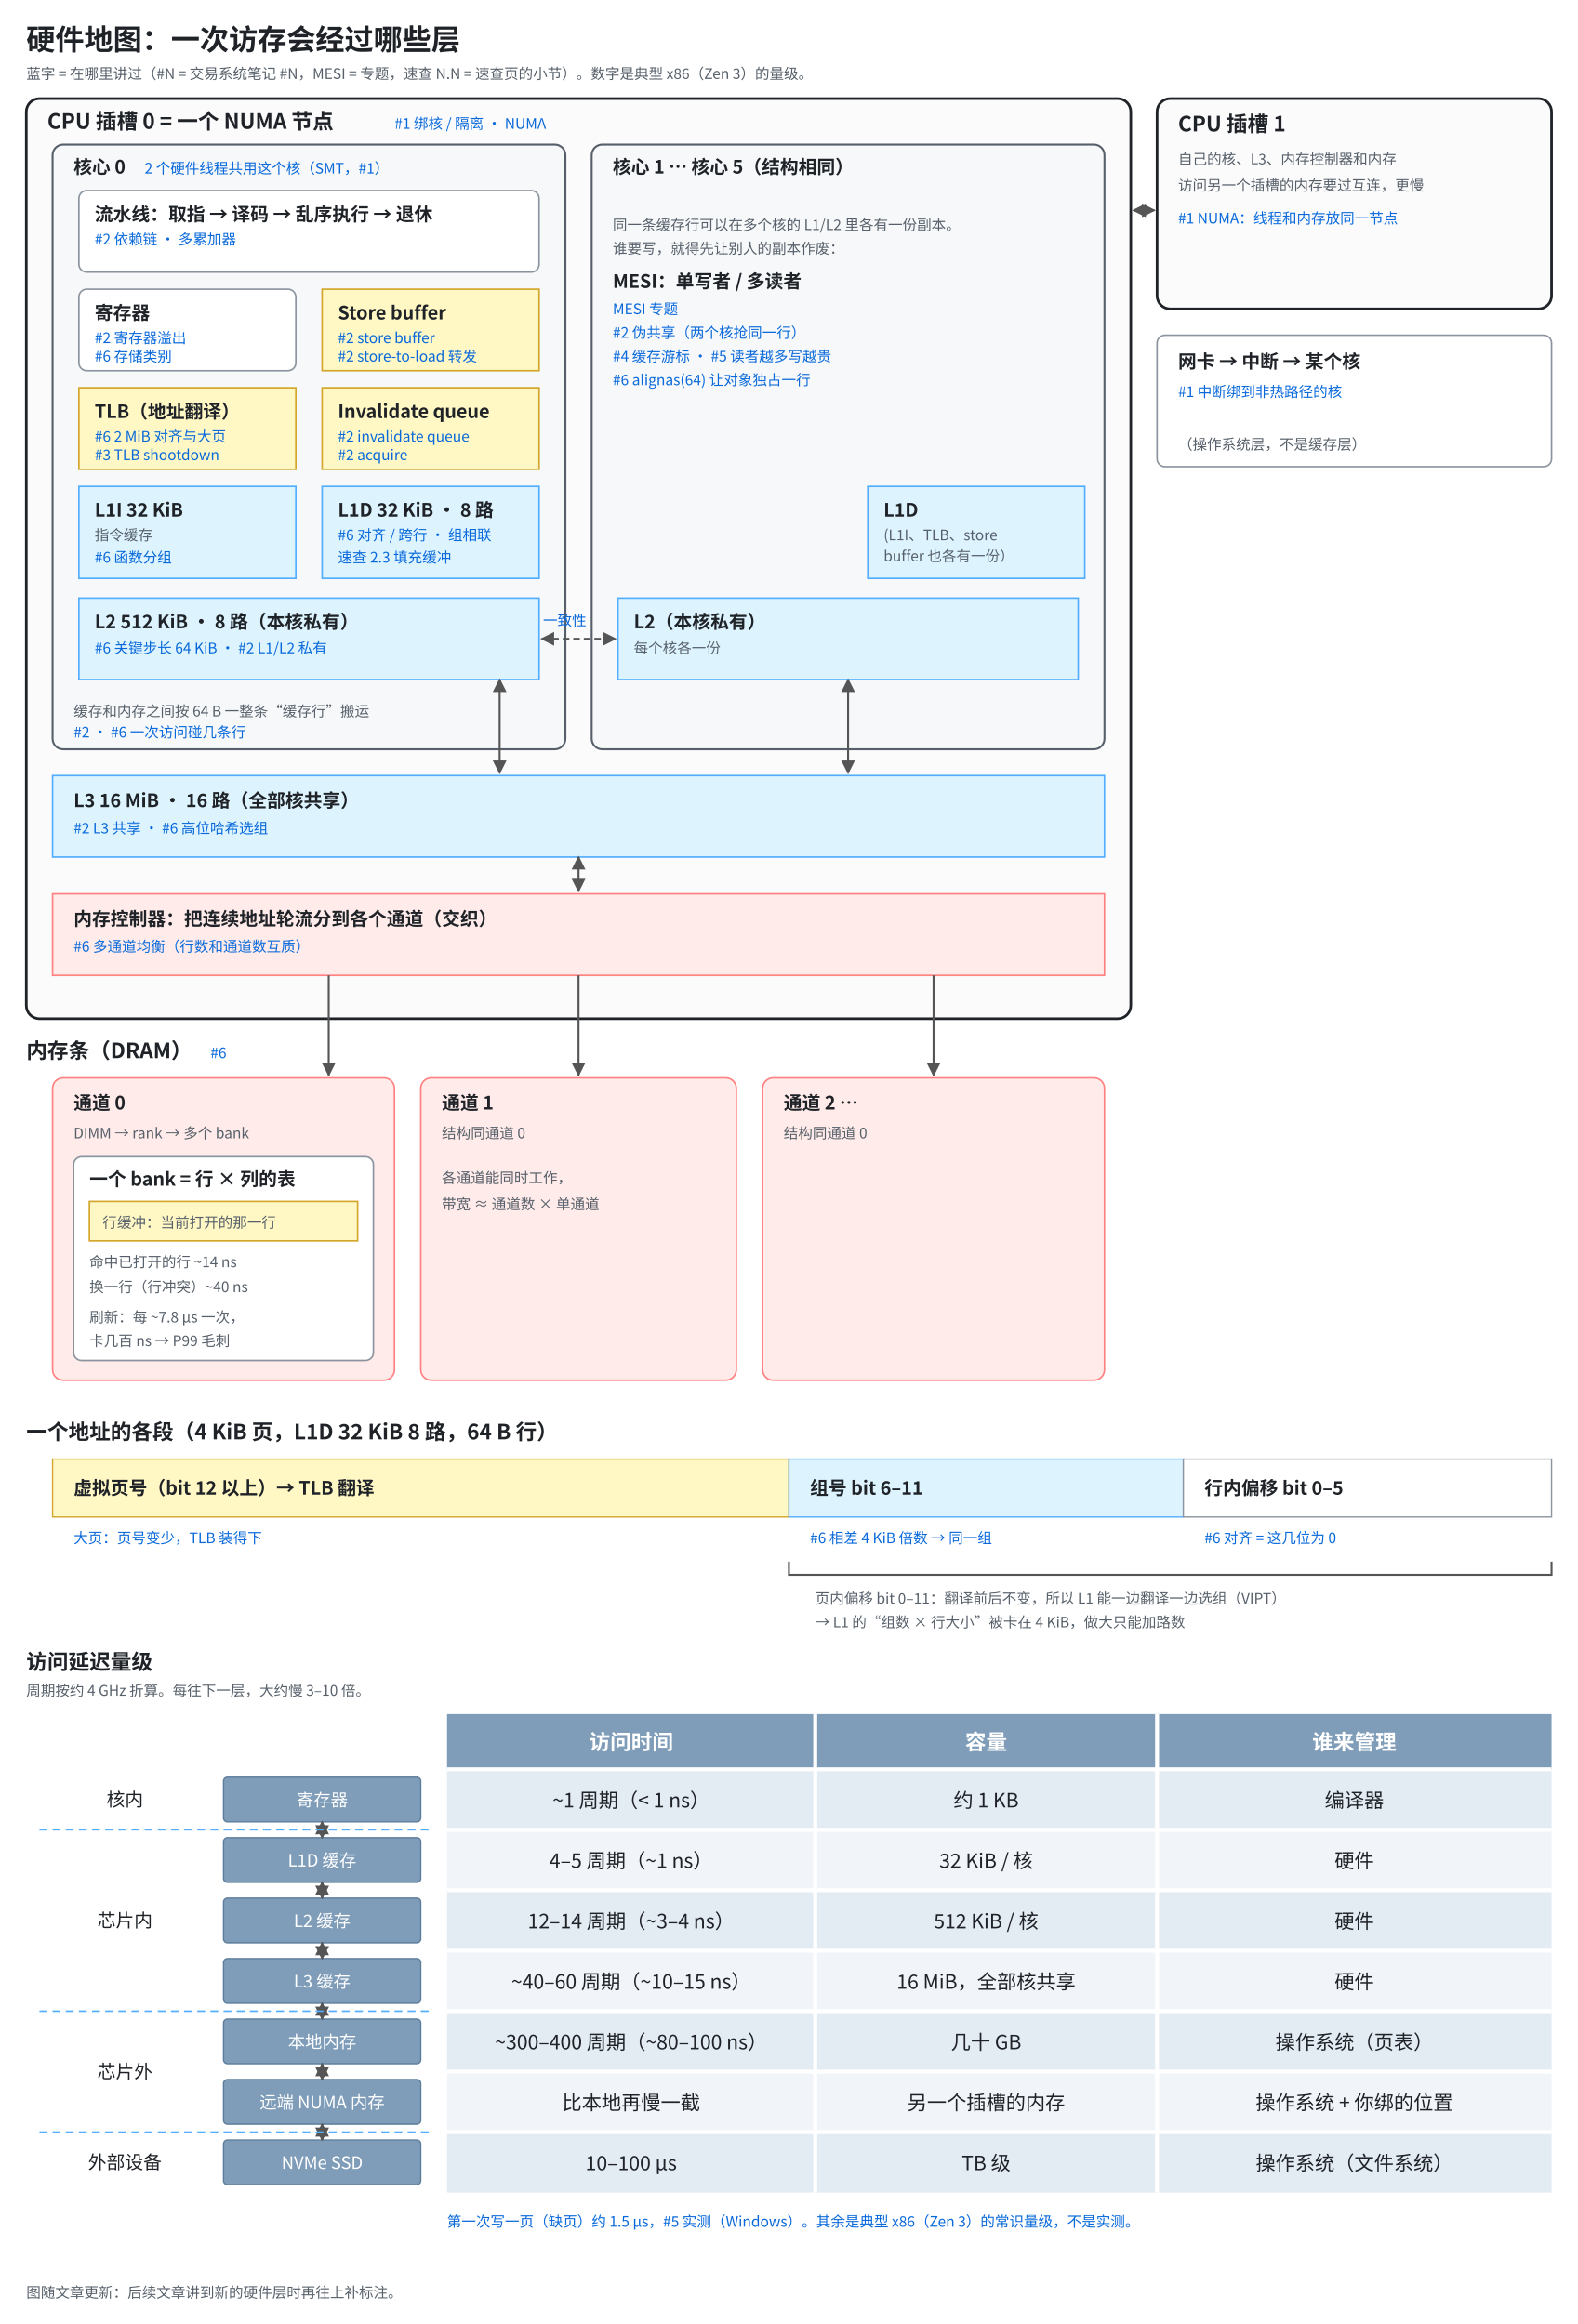
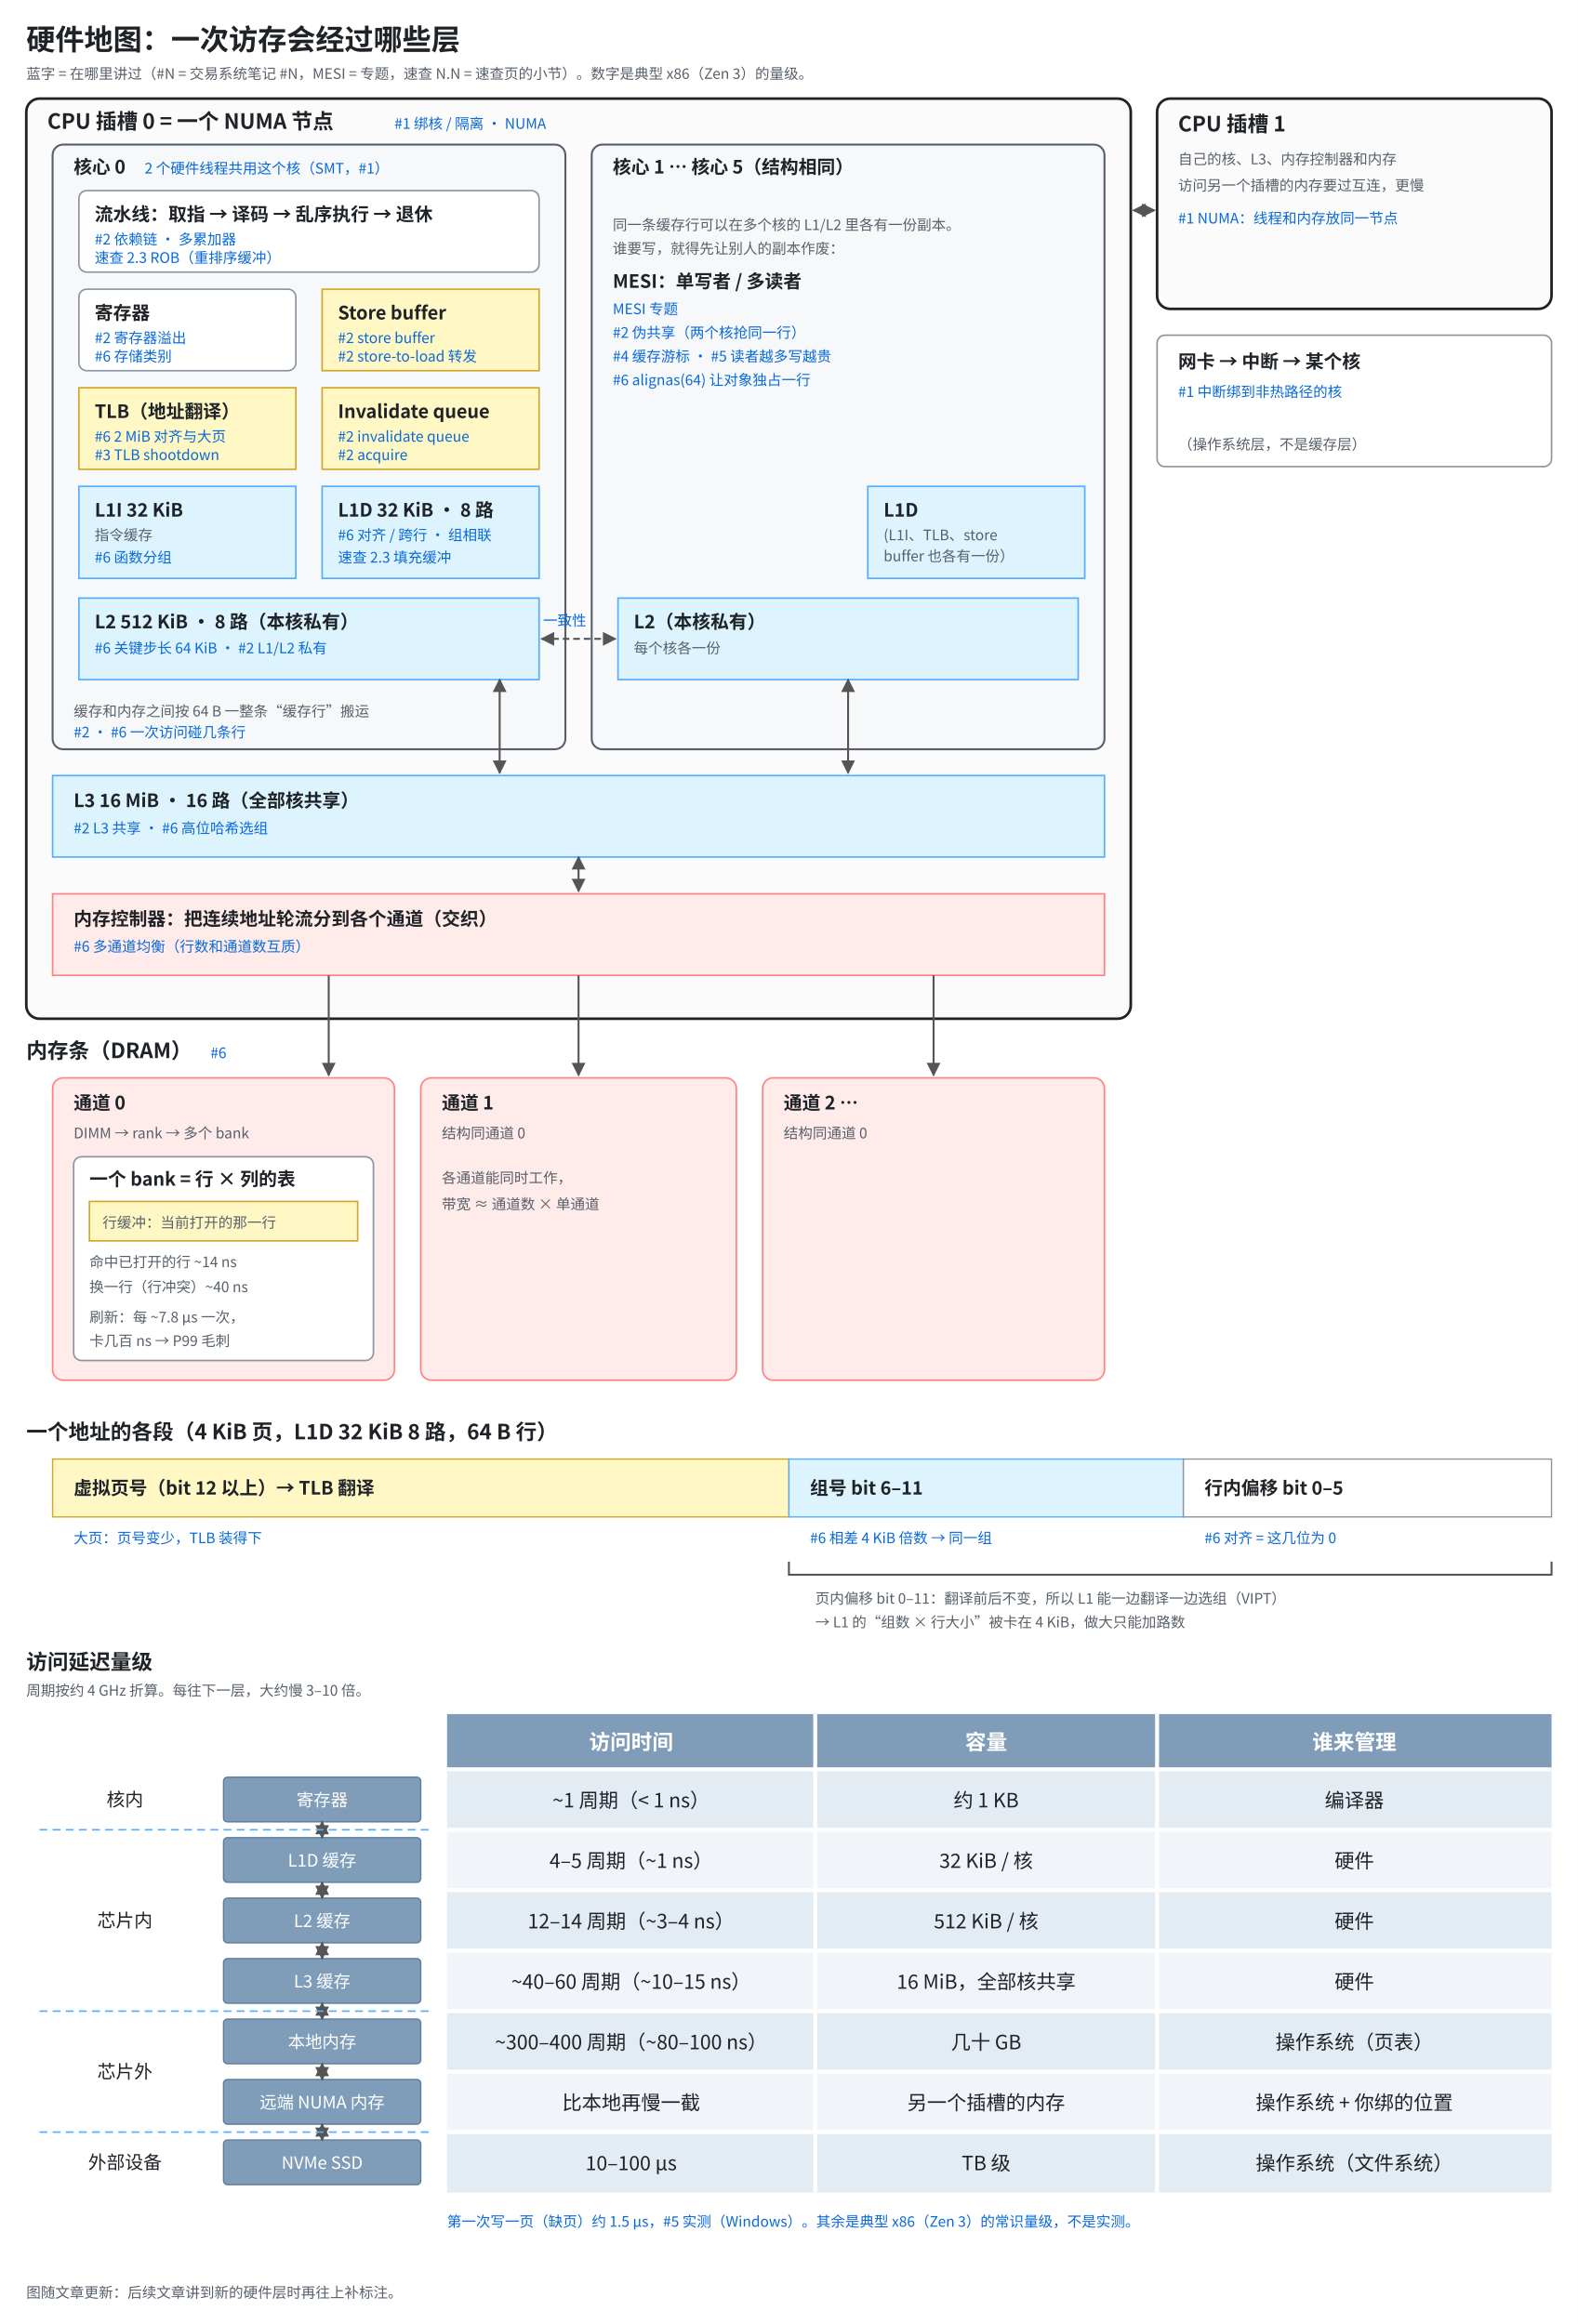
<svg xmlns="http://www.w3.org/2000/svg" viewBox="0 0 1200 1768" width="1200" height="1768" font-family="PingFang SC, Microsoft YaHei, Noto Sans CJK SC, sans-serif">
  <defs>
    <marker id="arr" viewBox="0 0 10 10" refX="9" refY="5" markerWidth="7" markerHeight="7" orient="auto-start-reverse">
      <path d="M0,0 L10,5 L0,10 z" fill="#555" />
    </marker>
    <style>
      .t  { font-size: 14px; font-weight: 600; fill: #1f2328; }
      .s  { font-size: 11px; fill: #57606a; }
      .h  { font-size: 16px; font-weight: 700; fill: #1f2328; }
      .tag{ font-size: 11px; fill: #0969da; }
      .box   { fill: #ffffff; stroke: #8c959f; stroke-width: 1.2; rx: 6; }
      .core  { fill: #f6f8fa; stroke: #57606a; stroke-width: 1.5; }
      .sock  { fill: #fbfbfc; stroke: #1f2328; stroke-width: 2; }
      .cache { fill: #ddf4ff; stroke: #54aeff; stroke-width: 1.2; }
      .buf   { fill: #fff8c5; stroke: #d4a72c; stroke-width: 1.2; }
      .mem   { fill: #ffebe9; stroke: #ff8182; stroke-width: 1.2; }
      .line  { stroke: #555; stroke-width: 1.5; fill: none; }
    </style>
  </defs>
  <rect x="0" y="0" width="1200" height="1768" fill="#ffffff" />
  <text x="20" y="38" class="h" style="font-size:22px">硬件地图：一次访存会经过哪些层</text>
  <text x="20" y="60" class="s">蓝字 = 在哪里讲过（#N = 交易系统笔记 #N，MESI = 专题，速查 N.N = 速查页的小节）。数字是典型 x86（Zen 3）的量级。</text>
  <rect x="20" y="75" width="840" height="700" rx="10" class="sock" />
  <text x="36" y="98" class="h">CPU 插槽 0 = 一个 NUMA 节点</text>
  <text x="300" y="98" class="tag">#1 绑核 / 隔离 · NUMA</text>
  <rect x="40" y="110" width="390" height="460" rx="8" class="core" />
  <text x="56" y="132" class="t">核心 0</text>
  <text x="110" y="132" class="tag">2 个硬件线程共用这个核（SMT，#1）</text>
  <rect x="60" y="145" width="350" height="62" class="box" />
  <text x="72" y="168" class="t">流水线：取指 → 译码 → 乱序执行 → 退休</text>
  <text x="72" y="186" class="tag">#2 依赖链 · 多累加器</text>
+   <text x="72" y="200" class="tag">速查 2.3 ROB（重排序缓冲）</text>
  <rect x="60" y="220" width="165" height="62" class="box" />
  <text x="72" y="243" class="t">寄存器</text>
  <text x="72" y="261" class="tag">#2 寄存器溢出</text>
  <text x="72" y="275" class="tag">#6 存储类别</text>
  <rect x="245" y="220" width="165" height="62" class="buf" />
  <text x="257" y="243" class="t">Store buffer</text>
  <text x="257" y="261" class="tag">#2 store buffer</text>
  <text x="257" y="275" class="tag">#2 store-to-load 转发</text>
  <rect x="60" y="295" width="165" height="62" class="buf" />
  <text x="72" y="318" class="t">TLB（地址翻译）</text>
  <text x="72" y="336" class="tag">#6 2 MiB 对齐与大页</text>
  <text x="72" y="350" class="tag">#3 TLB shootdown</text>
  <rect x="245" y="295" width="165" height="62" class="buf" />
  <text x="257" y="318" class="t">Invalidate queue</text>
  <text x="257" y="336" class="tag">#2 invalidate queue</text>
  <text x="257" y="350" class="tag">#2 acquire</text>
  <rect x="60" y="370" width="165" height="70" class="cache" />
  <text x="72" y="393" class="t">L1I 32 KiB</text>
  <text x="72" y="411" class="s">指令缓存</text>
  <text x="72" y="428" class="tag">#6 函数分组</text>
  <rect x="245" y="370" width="165" height="70" class="cache" />
  <text x="257" y="393" class="t">L1D 32 KiB · 8 路</text>
  <text x="257" y="411" class="tag">#6 对齐 / 跨行 · 组相联</text>
  <text x="257" y="428" class="tag">速查 2.3 填充缓冲</text>
  <rect x="60" y="455" width="350" height="62" class="cache" />
  <text x="72" y="478" class="t">L2 512 KiB · 8 路（本核私有）</text>
  <text x="72" y="497" class="tag">#6 关键步长 64 KiB · #2 L1/L2 私有</text>
  <text x="56" y="545" class="s">缓存和内存之间按 64 B 一整条“缓存行”搬运</text>
  <text x="56" y="561" class="tag">#2 · #6 一次访问碰几条行</text>
  <rect x="450" y="110" width="390" height="460" rx="8" class="core" />
  <text x="466" y="132" class="t">核心 1 … 核心 5（结构相同）</text>
  <text x="466" y="175" class="s">同一条缓存行可以在多个核的 L1/L2 里各有一份副本。</text>
  <text x="466" y="193" class="s">谁要写，就得先让别人的副本作废：</text>
  <text x="466" y="219" class="t">MESI：单写者 / 多读者</text>
  <text x="466" y="239" class="tag">MESI 专题</text>
  <text x="466" y="257" class="tag">#2 伪共享（两个核抢同一行）</text>
  <text x="466" y="275" class="tag">#4 缓存游标 · #5 读者越多写越贵</text>
  <text x="466" y="293" class="tag">#6 alignas(64) 让对象独占一行</text>
  <rect x="660" y="370" width="165" height="70" class="cache" />
  <text x="672" y="393" class="t">L1D</text>
  <text x="672" y="411" class="s">(L1I、TLB、store</text>
  <text x="672" y="427" class="s">buffer 也各有一份）</text>
  <rect x="470" y="455" width="350" height="62" class="cache" />
  <text x="482" y="478" class="t">L2（本核私有）</text>
  <text x="482" y="497" class="s">每个核各一份</text>
  <line x1="412" y1="486" x2="468" y2="486" class="line" marker-start="url(#arr)" marker-end="url(#arr)" stroke-dasharray="5 3" />
  <text x="413" y="476" class="tag">一致性</text>
  <rect x="40" y="590" width="800" height="62" class="cache" />
  <text x="56" y="614" class="t">L3 16 MiB · 16 路（全部核共享）</text>
  <text x="56" y="634" class="tag">#2 L3 共享 · #6 高位哈希选组</text>
  <line x1="380" y1="517" x2="380" y2="588" class="line" marker-start="url(#arr)" marker-end="url(#arr)" />
  <line x1="645" y1="517" x2="645" y2="588" class="line" marker-start="url(#arr)" marker-end="url(#arr)" />
  <rect x="40" y="680" width="800" height="62" class="mem" />
  <text x="56" y="704" class="t">内存控制器：把连续地址轮流分到各个通道（交织）</text>
  <text x="56" y="724" class="tag">#6 多通道均衡（行数和通道数互质）</text>
  <line x1="440" y1="652" x2="440" y2="678" class="line" marker-start="url(#arr)" marker-end="url(#arr)" />
  <rect x="880" y="75" width="300" height="160" rx="10" class="sock" />
  <text x="896" y="100" class="h">CPU 插槽 1</text>
  <text x="896" y="125" class="s">自己的核、L3、内存控制器和内存</text>
  <text x="896" y="145" class="s">访问另一个插槽的内存要过互连，更慢</text>
  <text x="896" y="170" class="tag">#1 NUMA：线程和内存放同一节点</text>
  <line x1="862" y1="160" x2="878" y2="160" class="line" marker-start="url(#arr)" marker-end="url(#arr)" />
  <rect x="880" y="255" width="300" height="100" rx="8" class="box" />
  <text x="896" y="280" class="t">网卡 → 中断 → 某个核</text>
  <text x="896" y="302" class="tag">#1 中断绑到非热路径的核</text>
  <text x="896" y="342" class="s">（操作系统层，不是缓存层）</text>
  <text x="20" y="805" class="h">内存条（DRAM）</text>
  <text x="160" y="805" class="tag">#6</text>
  <line x1="250" y1="742" x2="250" y2="818" class="line" marker-end="url(#arr)" />
  <line x1="440" y1="742" x2="440" y2="818" class="line" marker-end="url(#arr)" />
  <line x1="710" y1="742" x2="710" y2="818" class="line" marker-end="url(#arr)" />
  <rect x="40" y="820" width="260" height="230" rx="8" class="mem" />
  <text x="56" y="844" class="t">通道 0</text>
  <text x="56" y="866" class="s">DIMM → rank → 多个 bank</text>
  <rect x="56" y="880" width="228" height="155" class="box" />
  <text x="68" y="902" class="t">一个 bank = 行 × 列的表</text>
  <rect x="68" y="914" width="204" height="30" class="buf" />
  <text x="78" y="934" class="s">行缓冲：当前打开的那一行</text>
  <text x="68" y="964" class="s">命中已打开的行 ~14 ns</text>
  <text x="68" y="983" class="s">换一行（行冲突）~40 ns</text>
  <text x="68" y="1006" class="s">刷新：每 ~7.8 µs 一次，</text>
  <text x="68" y="1024" class="s">卡几百 ns → P99 毛刺</text>
  <rect x="320" y="820" width="240" height="230" rx="8" class="mem" />
  <text x="336" y="844" class="t">通道 1</text>
  <text x="336" y="866" class="s">结构同通道 0</text>
  <text x="336" y="900" class="s">各通道能同时工作，</text>
  <text x="336" y="920" class="s">带宽 ≈ 通道数 × 单通道</text>
  <rect x="580" y="820" width="260" height="230" rx="8" class="mem" />
  <text x="596" y="844" class="t">通道 2 …</text>
  <text x="596" y="866" class="s">结构同通道 0</text>
  <text x="20" y="1095" class="h">一个地址的各段（4 KiB 页，L1D 32 KiB 8 路，64 B 行）</text>
  <rect x="40" y="1110" width="560" height="44" fill="#fff8c5" stroke="#d4a72c" />
  <rect x="600" y="1110" width="300" height="44" fill="#ddf4ff" stroke="#54aeff" />
  <rect x="900" y="1110" width="280" height="44" fill="#ffffff" stroke="#8c959f" />
  <text x="56" y="1137" class="t">虚拟页号（bit 12 以上）→ TLB 翻译</text>
  <text x="616" y="1137" class="t">组号 bit 6–11</text>
  <text x="916" y="1137" class="t">行内偏移 bit 0–5</text>
  <text x="56" y="1174" class="tag">大页：页号变少，TLB 装得下</text>
  <text x="616" y="1174" class="tag">#6 相差 4 KiB 倍数 → 同一组</text>
  <text x="916" y="1174" class="tag">#6 对齐 = 这几位为 0</text>
  <path d="M600,1188 L600,1198 L1180,1198 L1180,1188" class="line" />
  <text x="620" y="1220" class="s">页内偏移 bit 0–11：翻译前后不变，所以 L1 能一边翻译一边选组（VIPT）</text>
  <text x="620" y="1238" class="s">→ L1 的“组数 × 行大小”被卡在 4 KiB，做大只能加路数</text>
  <text x="20" y="1270" class="h">访问延迟量级</text>
  <text x="20" y="1290" class="s">周期按约 4 GHz 折算。每往下一层，大约慢 3–10 倍。</text>
  <rect x="340" y="1304" width="840" height="42" fill="#7f9db9" />
  <text x="480" y="1331" text-anchor="middle" style="font-size:16px;font-weight:700;fill:#ffffff">访问时间</text>
  <text x="750" y="1331" text-anchor="middle" style="font-size:16px;font-weight:700;fill:#ffffff">容量</text>
  <text x="1030" y="1331" text-anchor="middle" style="font-size:16px;font-weight:700;fill:#ffffff">谁来管理</text>
  <line x1="620" y1="1304" x2="620" y2="1668" stroke="#ffffff" stroke-width="3" />
  <line x1="880" y1="1304" x2="880" y2="1668" stroke="#ffffff" stroke-width="3" />
  <rect x="340" y="1346" width="840" height="46" fill="#e3ebf3" />
  <line x1="340" y1="1346" x2="1180" y2="1346" stroke="#ffffff" stroke-width="3" />
  <text x="480" y="1375" text-anchor="middle" style="font-size:15px;fill:#1f2328">~1 周期（&lt; 1 ns）</text>
  <text x="750" y="1375" text-anchor="middle" style="font-size:15px;fill:#1f2328">约 1 KB</text>
  <text x="1030" y="1375" text-anchor="middle" style="font-size:15px;fill:#1f2328">编译器</text>
  <rect x="170" y="1352" width="150" height="34" rx="3" fill="#7f9db9" stroke="#5d7d9c" />
  <text x="245" y="1374" text-anchor="middle" style="font-size:13px;fill:#ffffff">寄存器</text>
  <line x1="620" y1="1346" x2="620" y2="1392" stroke="#ffffff" stroke-width="3" />
  <line x1="880" y1="1346" x2="880" y2="1392" stroke="#ffffff" stroke-width="3" />
  <rect x="340" y="1392" width="840" height="46" fill="#f1f5f9" />
  <line x1="340" y1="1392" x2="1180" y2="1392" stroke="#ffffff" stroke-width="3" />
  <text x="480" y="1421" text-anchor="middle" style="font-size:15px;fill:#1f2328">4–5 周期（~1 ns）</text>
  <text x="750" y="1421" text-anchor="middle" style="font-size:15px;fill:#1f2328">32 KiB / 核</text>
  <text x="1030" y="1421" text-anchor="middle" style="font-size:15px;fill:#1f2328">硬件</text>
  <rect x="170" y="1398" width="150" height="34" rx="3" fill="#7f9db9" stroke="#5d7d9c" />
  <text x="245" y="1420" text-anchor="middle" style="font-size:13px;fill:#ffffff">L1D 缓存</text>
  <line x1="620" y1="1392" x2="620" y2="1438" stroke="#ffffff" stroke-width="3" />
  <line x1="880" y1="1392" x2="880" y2="1438" stroke="#ffffff" stroke-width="3" />
  <rect x="340" y="1438" width="840" height="46" fill="#e3ebf3" />
  <line x1="340" y1="1438" x2="1180" y2="1438" stroke="#ffffff" stroke-width="3" />
  <text x="480" y="1467" text-anchor="middle" style="font-size:15px;fill:#1f2328">12–14 周期（~3–4 ns）</text>
  <text x="750" y="1467" text-anchor="middle" style="font-size:15px;fill:#1f2328">512 KiB / 核</text>
  <text x="1030" y="1467" text-anchor="middle" style="font-size:15px;fill:#1f2328">硬件</text>
  <rect x="170" y="1444" width="150" height="34" rx="3" fill="#7f9db9" stroke="#5d7d9c" />
  <text x="245" y="1466" text-anchor="middle" style="font-size:13px;fill:#ffffff">L2 缓存</text>
  <line x1="620" y1="1438" x2="620" y2="1484" stroke="#ffffff" stroke-width="3" />
  <line x1="880" y1="1438" x2="880" y2="1484" stroke="#ffffff" stroke-width="3" />
  <rect x="340" y="1484" width="840" height="46" fill="#f1f5f9" />
  <line x1="340" y1="1484" x2="1180" y2="1484" stroke="#ffffff" stroke-width="3" />
  <text x="480" y="1513" text-anchor="middle" style="font-size:15px;fill:#1f2328">~40–60 周期（~10–15 ns）</text>
  <text x="750" y="1513" text-anchor="middle" style="font-size:15px;fill:#1f2328">16 MiB，全部核共享</text>
  <text x="1030" y="1513" text-anchor="middle" style="font-size:15px;fill:#1f2328">硬件</text>
  <rect x="170" y="1490" width="150" height="34" rx="3" fill="#7f9db9" stroke="#5d7d9c" />
  <text x="245" y="1512" text-anchor="middle" style="font-size:13px;fill:#ffffff">L3 缓存</text>
  <line x1="620" y1="1484" x2="620" y2="1530" stroke="#ffffff" stroke-width="3" />
  <line x1="880" y1="1484" x2="880" y2="1530" stroke="#ffffff" stroke-width="3" />
  <rect x="340" y="1530" width="840" height="46" fill="#e3ebf3" />
  <line x1="340" y1="1530" x2="1180" y2="1530" stroke="#ffffff" stroke-width="3" />
  <text x="480" y="1559" text-anchor="middle" style="font-size:15px;fill:#1f2328">~300–400 周期（~80–100 ns）</text>
  <text x="750" y="1559" text-anchor="middle" style="font-size:15px;fill:#1f2328">几十 GB</text>
  <text x="1030" y="1559" text-anchor="middle" style="font-size:15px;fill:#1f2328">操作系统（页表）</text>
  <rect x="170" y="1536" width="150" height="34" rx="3" fill="#7f9db9" stroke="#5d7d9c" />
  <text x="245" y="1558" text-anchor="middle" style="font-size:13px;fill:#ffffff">本地内存</text>
  <line x1="620" y1="1530" x2="620" y2="1576" stroke="#ffffff" stroke-width="3" />
  <line x1="880" y1="1530" x2="880" y2="1576" stroke="#ffffff" stroke-width="3" />
  <rect x="340" y="1576" width="840" height="46" fill="#f1f5f9" />
  <line x1="340" y1="1576" x2="1180" y2="1576" stroke="#ffffff" stroke-width="3" />
  <text x="480" y="1605" text-anchor="middle" style="font-size:15px;fill:#1f2328">比本地再慢一截</text>
  <text x="750" y="1605" text-anchor="middle" style="font-size:15px;fill:#1f2328">另一个插槽的内存</text>
  <text x="1030" y="1605" text-anchor="middle" style="font-size:15px;fill:#1f2328">操作系统 + 你绑的位置</text>
  <rect x="170" y="1582" width="150" height="34" rx="3" fill="#7f9db9" stroke="#5d7d9c" />
  <text x="245" y="1604" text-anchor="middle" style="font-size:13px;fill:#ffffff">远端 NUMA 内存</text>
  <line x1="620" y1="1576" x2="620" y2="1622" stroke="#ffffff" stroke-width="3" />
  <line x1="880" y1="1576" x2="880" y2="1622" stroke="#ffffff" stroke-width="3" />
  <rect x="340" y="1622" width="840" height="46" fill="#e3ebf3" />
  <line x1="340" y1="1622" x2="1180" y2="1622" stroke="#ffffff" stroke-width="3" />
  <text x="480" y="1651" text-anchor="middle" style="font-size:15px;fill:#1f2328">10–100 µs</text>
  <text x="750" y="1651" text-anchor="middle" style="font-size:15px;fill:#1f2328">TB 级</text>
  <text x="1030" y="1651" text-anchor="middle" style="font-size:15px;fill:#1f2328">操作系统（文件系统）</text>
  <rect x="170" y="1628" width="150" height="34" rx="3" fill="#7f9db9" stroke="#5d7d9c" />
  <text x="245" y="1650" text-anchor="middle" style="font-size:13px;fill:#ffffff">NVMe SSD</text>
  <line x1="620" y1="1622" x2="620" y2="1668" stroke="#ffffff" stroke-width="3" />
  <line x1="880" y1="1622" x2="880" y2="1668" stroke="#ffffff" stroke-width="3" />
  <line x1="245" y1="1386" x2="245" y2="1398" class="line" marker-start="url(#arr)" marker-end="url(#arr)" />
  <line x1="245" y1="1432" x2="245" y2="1444" class="line" marker-start="url(#arr)" marker-end="url(#arr)" />
  <line x1="245" y1="1478" x2="245" y2="1490" class="line" marker-start="url(#arr)" marker-end="url(#arr)" />
  <line x1="245" y1="1524" x2="245" y2="1536" class="line" marker-start="url(#arr)" marker-end="url(#arr)" />
  <line x1="245" y1="1570" x2="245" y2="1582" class="line" marker-start="url(#arr)" marker-end="url(#arr)" />
  <line x1="245" y1="1616" x2="245" y2="1628" class="line" marker-start="url(#arr)" marker-end="url(#arr)" />
  <text x="95" y="1374" text-anchor="middle" style="font-size:14px;fill:#1f2328">核内</text>
  <line x1="30" y1="1392" x2="330" y2="1392" stroke="#54aeff" stroke-width="1.2" stroke-dasharray="6 4" />
  <text x="95" y="1466" text-anchor="middle" style="font-size:14px;fill:#1f2328">芯片内</text>
  <line x1="30" y1="1530" x2="330" y2="1530" stroke="#54aeff" stroke-width="1.2" stroke-dasharray="6 4" />
  <text x="95" y="1581" text-anchor="middle" style="font-size:14px;fill:#1f2328">芯片外</text>
  <line x1="30" y1="1622" x2="330" y2="1622" stroke="#54aeff" stroke-width="1.2" stroke-dasharray="6 4" />
  <text x="95" y="1650" text-anchor="middle" style="font-size:14px;fill:#1f2328">外部设备</text>
  <text x="340" y="1694" class="tag">第一次写一页（缺页）约 1.5 µs，#5 实测（Windows）。其余是典型 x86（Zen 3）的常识量级，不是实测。</text>
  <text x="20" y="1748" class="s">图随文章更新：后续文章讲到新的硬件层时再往上补标注。</text>
</svg>
